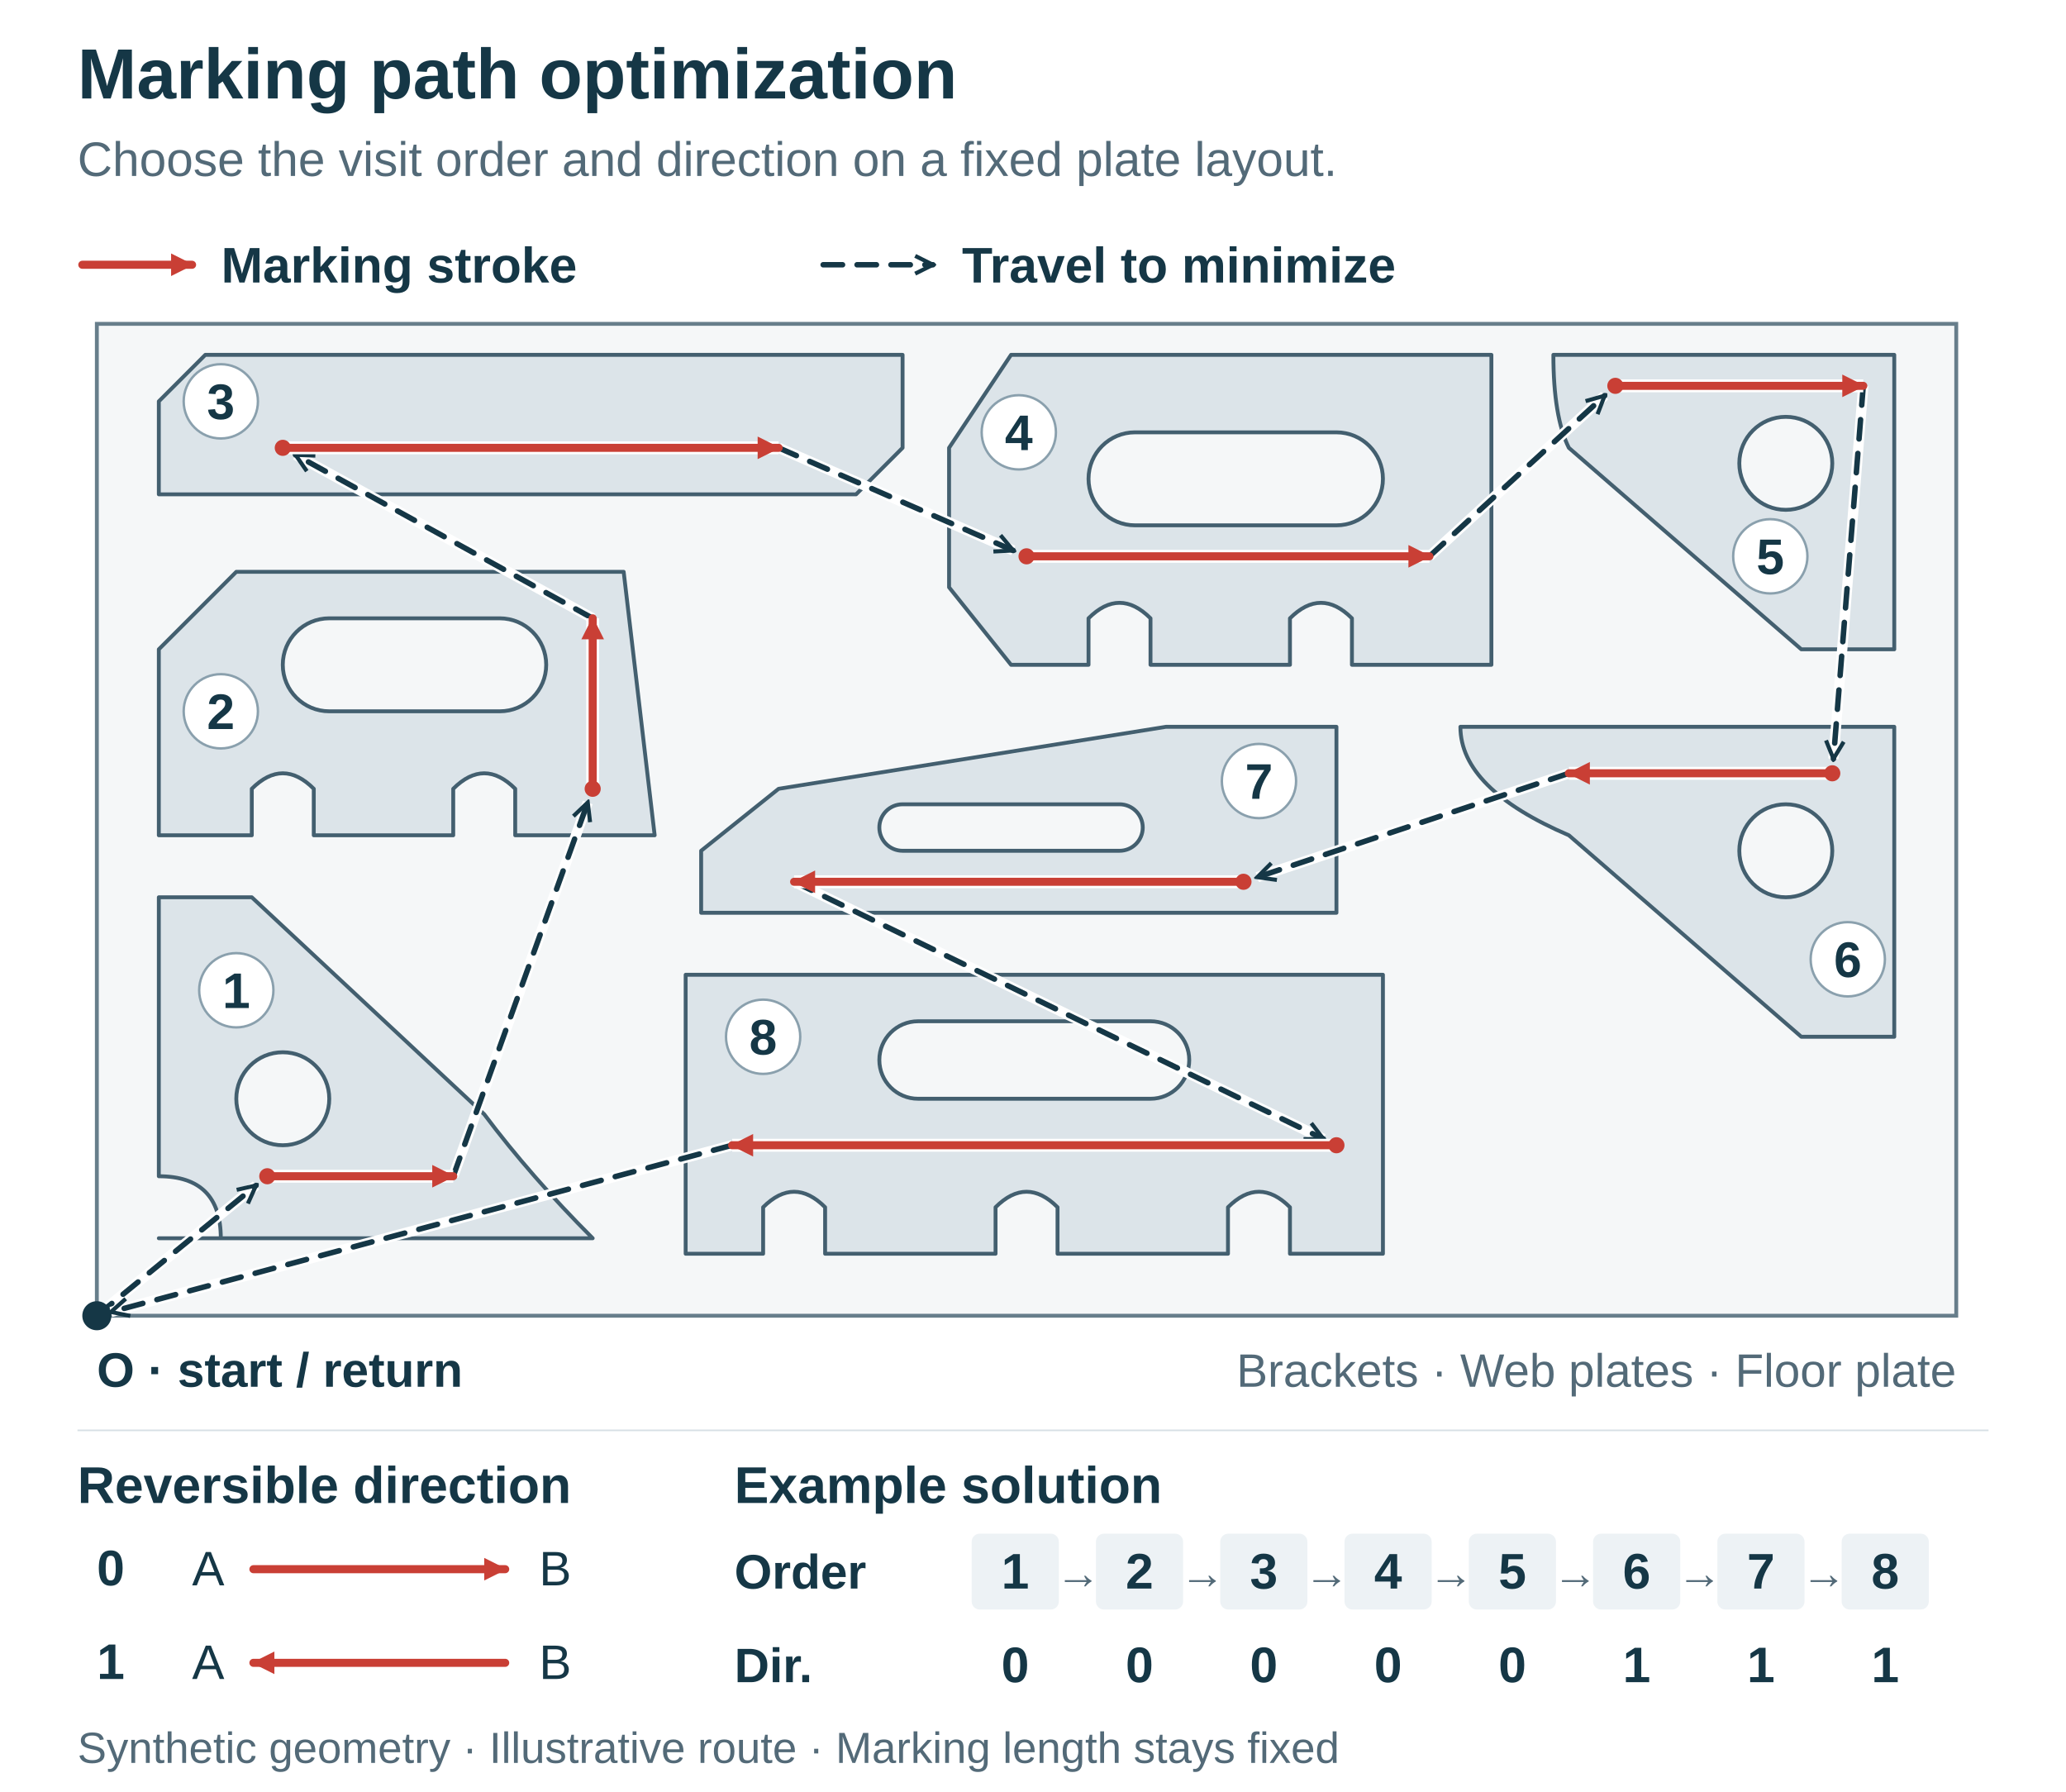
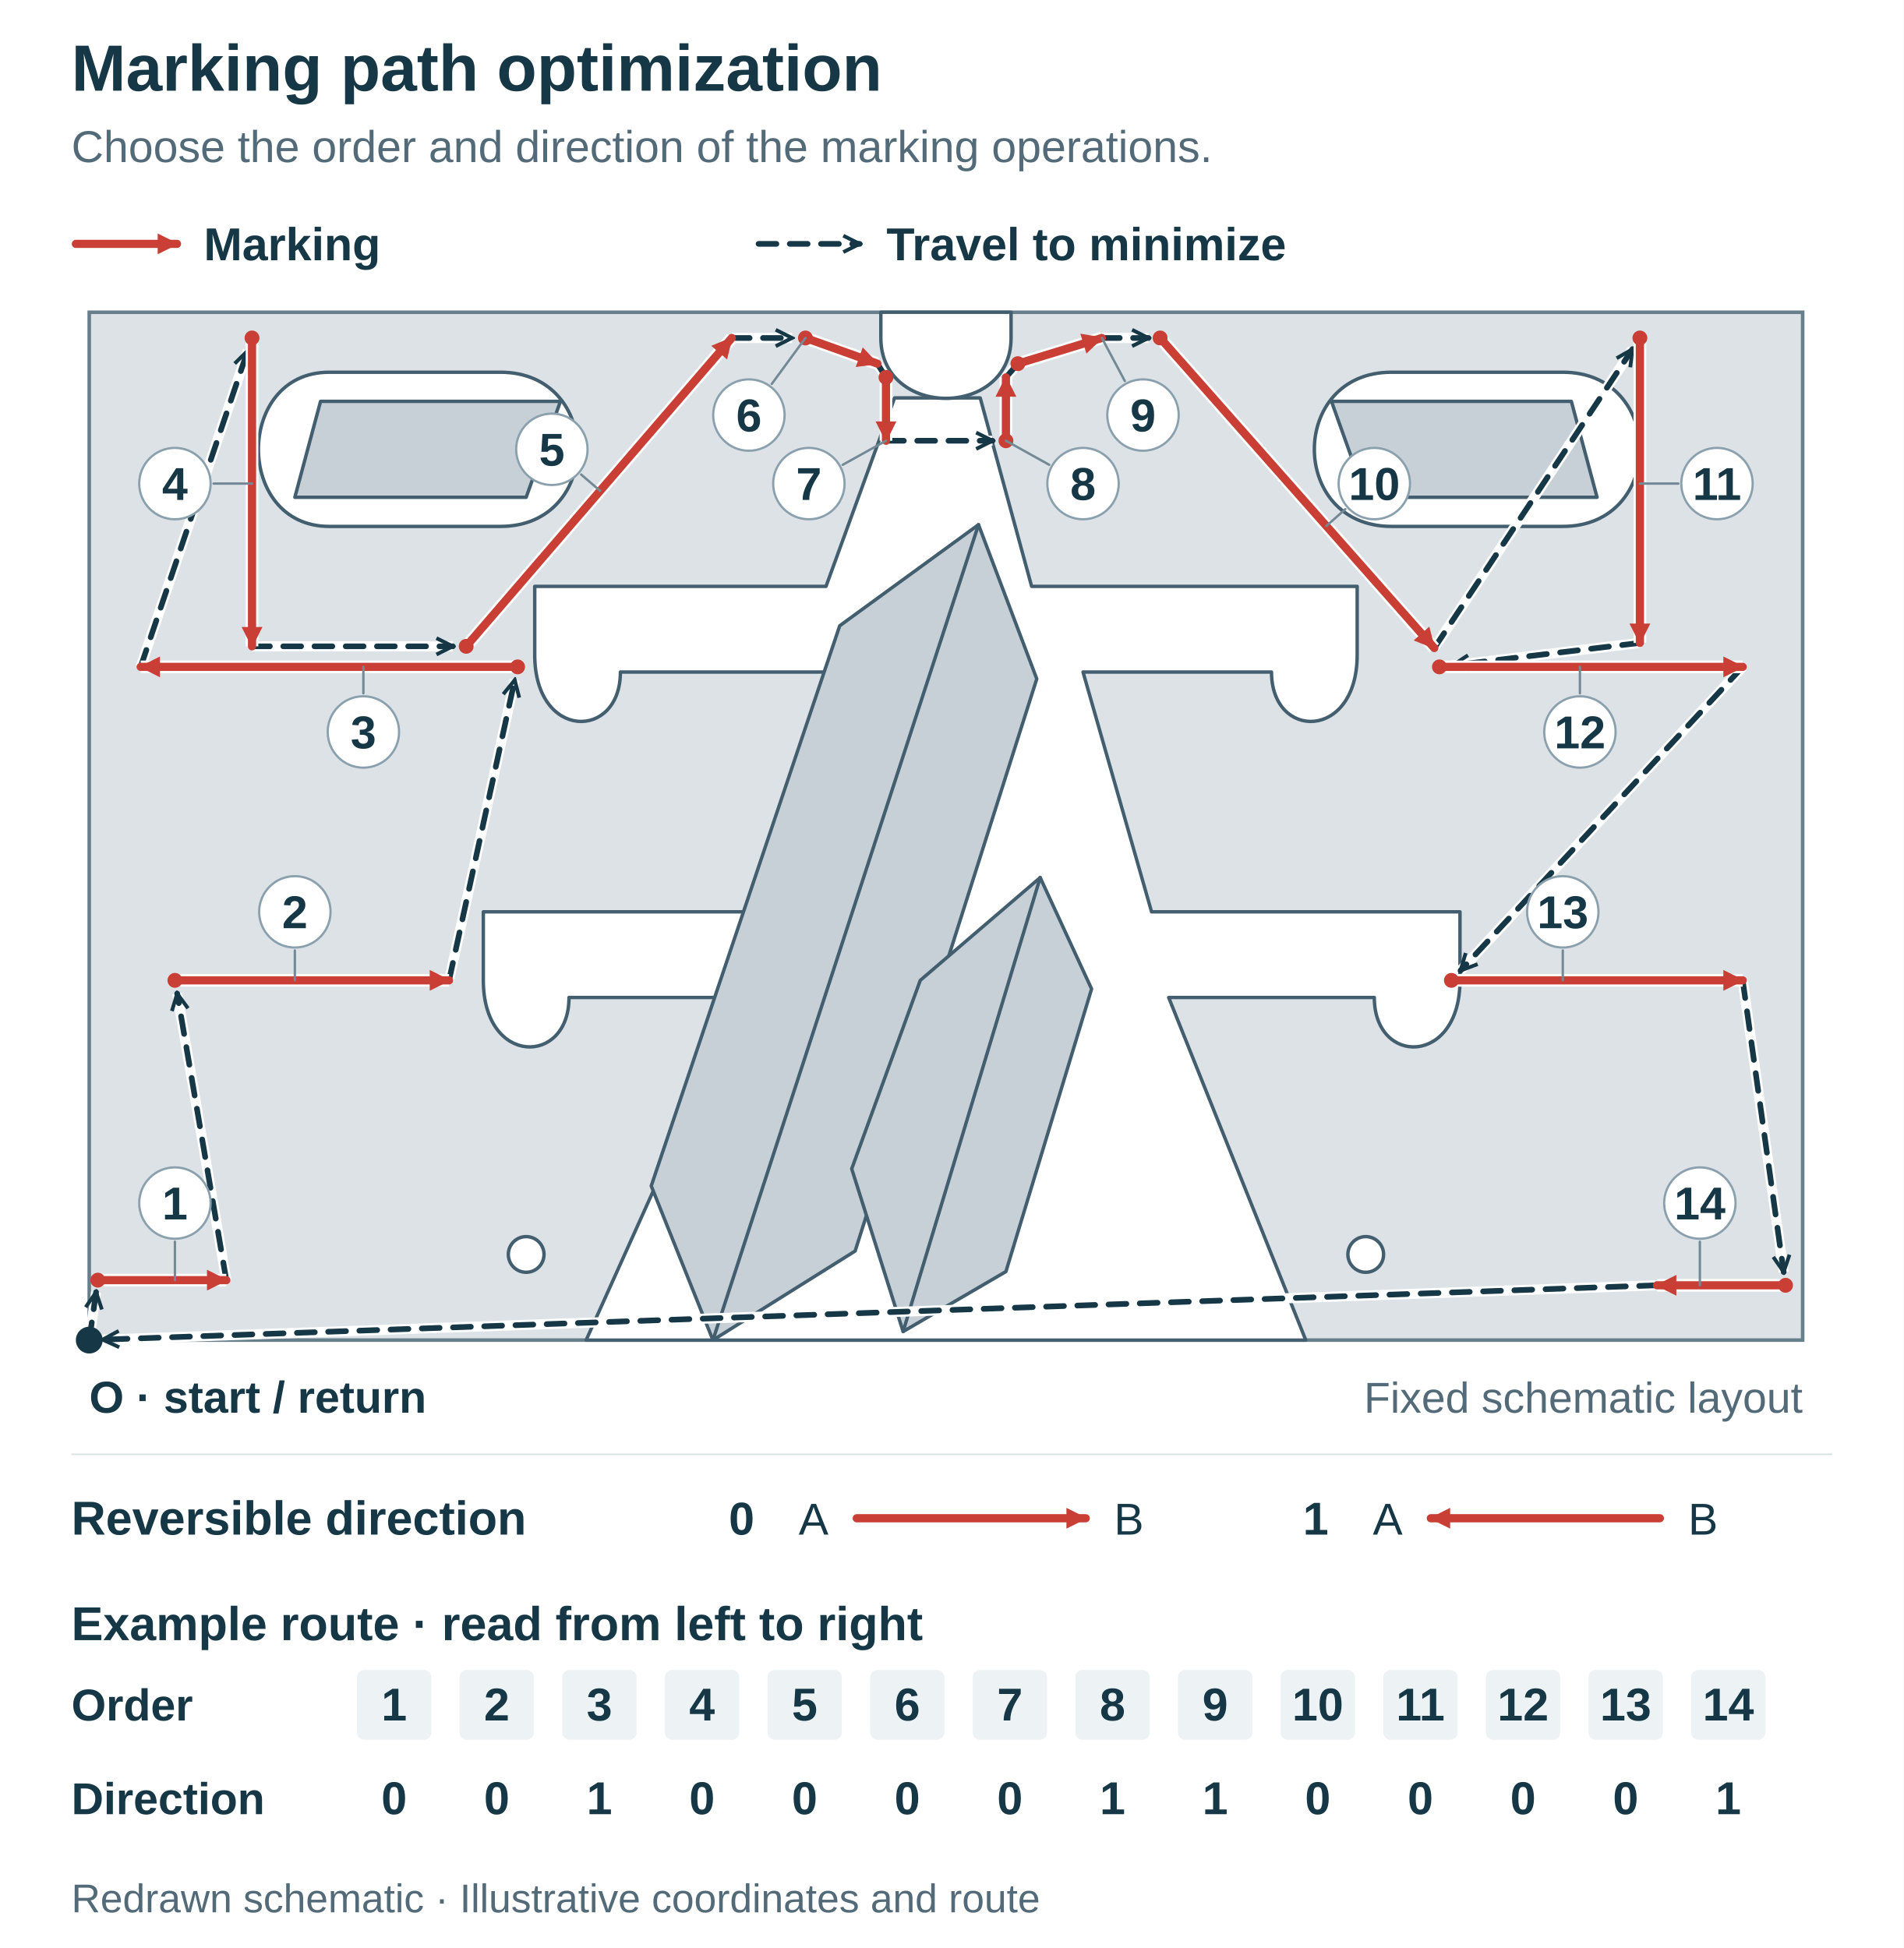
- <svg xmlns="http://www.w3.org/2000/svg" width="1280" height="1110" viewBox="0 0 1280 1110" role="img" aria-labelledby="title desc">
+ <svg xmlns="http://www.w3.org/2000/svg" width="1280" height="1310" viewBox="0 0 1280 1310" role="img" aria-labelledby="title desc">
  <defs>
    <marker id="travel_arrow" markerWidth="15" markerHeight="15" refX="13" refY="7.5" orient="auto" markerUnits="userSpaceOnUse">
      <path d="M2,2 L13,7.5 L2,13" fill="none" stroke="#153746" stroke-width="2.5" />
    </marker>
    <marker id="mark_arrow" markerWidth="16" markerHeight="16" refX="14" refY="8" orient="auto" markerUnits="userSpaceOnUse">
      <path d="M1,1 L15,8 L1,15 Z" fill="#c93f35" />
    </marker>
  </defs>
-   <rect width="1280" height="1110" fill="#fff" />
+   <rect width="1280" height="1310" fill="#fff" />
  <g font-family="Arial, Helvetica, sans-serif">
    <text x="48" y="61" font-size="44" fill="#153746" font-weight="bold" text-anchor="start">Marking path optimization</text>
-     <text x="48" y="109" font-size="30" fill="#536a78" font-weight="normal" text-anchor="start">Choose the visit order and direction on a fixed plate layout.</text>
-     <line x1="51.00" y1="164.00" x2="119.00" y2="164.00" stroke="#c93f35" stroke-width="5" stroke-linecap="round" marker-end="url(#mark_arrow)" />
-     <text x="137" y="175" font-size="31" fill="#153746" font-weight="bold" text-anchor="start">Marking stroke</text>
-     <line x1="510.00" y1="164.00" x2="578.00" y2="164.00" stroke="#153746" stroke-width="3.4" stroke-linecap="round" marker-end="url(#travel_arrow)" stroke-dasharray="12 9" />
+     <text x="48" y="109" font-size="30" fill="#536a78" font-weight="normal" text-anchor="start">Choose the order and direction of the marking operations.</text>
+     <line x1="51.00" y1="164.00" x2="119.00" y2="164.00" stroke="#c93f35" stroke-width="5.5" stroke-linecap="round" marker-end="url(#mark_arrow)" />
+     <text x="137" y="175" font-size="31" fill="#153746" font-weight="bold" text-anchor="start">Marking</text>
+     <line x1="510.00" y1="164.00" x2="578.00" y2="164.00" stroke="#153746" stroke-width="3.8" stroke-linecap="round" marker-end="url(#travel_arrow)" stroke-dasharray="12 9" />
    <text x="596" y="175" font-size="31" fill="#153746" font-weight="bold" text-anchor="start">Travel to minimize</text>
-     <rect x="60" y="200.6" width="1152" height="614.4" fill="#f5f7f8" stroke="#677e8b" stroke-width="2.4" />
-     <path d="M4,5 L32,5 Q28,9 25,13 L10,27 L4,27 L4,9 Q8,9 8,5 Z M15,14 A3,3 0 1 0 9,14 A3,3 0 1 0 15,14 Z" transform="translate(60 815) scale(9.6 -9.6)" fill="#dce4e9" fill-rule="evenodd" stroke="#435f6f" stroke-width="0.25" stroke-linejoin="round" />
-     <path d="M4,31 L10,31 L10,34 Q12,36 14,34 L14,31 L23,31 L23,34 Q25,36 27,34 L27,31 L36,31 L34,48 L9,48 L4,43 Z M15,39 L26,39 A3,3 0 0 1 26,45 L15,45 A3,3 0 0 1 15,39 Z" transform="translate(60 815) scale(9.6 -9.6)" fill="#dce4e9" fill-rule="evenodd" stroke="#435f6f" stroke-width="0.25" stroke-linejoin="round" />
-     <path d="M4,53 L49,53 L52,56 L52,62 L7,62 L4,59 Z" transform="translate(60 815) scale(9.6 -9.6)" fill="#dce4e9" fill-rule="evenodd" stroke="#435f6f" stroke-width="0.25" stroke-linejoin="round" />
-     <path d="M55,47 L59,42 L64,42 L64,45 Q66,47 68,45 L68,42 L77,42 L77,45 Q79,47 81,45 L81,42 L90,42 L90,62 L59,62 L55,56 Z M67,51 L80,51 A3,3 0 0 1 80,57 L67,57 A3,3 0 0 1 67,51 Z" transform="translate(60 815) scale(9.6 -9.6)" fill="#dce4e9" fill-rule="evenodd" stroke="#435f6f" stroke-width="0.25" stroke-linejoin="round" />
-     <path d="M94,62 L116,62 L116,43 L110,43 L95,56 Q94,58 94,62 Z M112,55 A3,3 0 1 0 106,55 A3,3 0 1 0 112,55 Z" transform="translate(60 815) scale(9.6 -9.6)" fill="#dce4e9" fill-rule="evenodd" stroke="#435f6f" stroke-width="0.25" stroke-linejoin="round" />
-     <path d="M88,38 L116,38 L116,18 L110,18 L95,31 Q88,34 88,38 Z M112,30 A3,3 0 1 0 106,30 A3,3 0 1 0 112,30 Z" transform="translate(60 815) scale(9.6 -9.6)" fill="#dce4e9" fill-rule="evenodd" stroke="#435f6f" stroke-width="0.25" stroke-linejoin="round" />
-     <path d="M39,26 L80,26 L80,38 L69,38 L44,34 L39,30 Z M52,30 L66,30 A1.5,1.5 0 0 1 66,33 L52,33 A1.5,1.5 0 0 1 52,30 Z" transform="translate(60 815) scale(9.6 -9.6)" fill="#dce4e9" fill-rule="evenodd" stroke="#435f6f" stroke-width="0.25" stroke-linejoin="round" />
-     <path d="M38,4 L43,4 L43,7 Q45,9 47,7 L47,4 L58,4 L58,7 Q60,9 62,7 L62,4 L73,4 L73,7 Q75,9 77,7 L77,4 L83,4 L83,22 L38,22 Z M53,14 L68,14 A2.5,2.5 0 0 1 68,19 L53,19 A2.5,2.5 0 0 1 53,14 Z" transform="translate(60 815) scale(9.6 -9.6)" fill="#dce4e9" fill-rule="evenodd" stroke="#435f6f" stroke-width="0.25" stroke-linejoin="round" />
-     <line x1="60.00" y1="815.00" x2="158.63" y2="734.30" stroke="#fff" stroke-width="6.4" />
-     <line x1="60.00" y1="815.00" x2="158.63" y2="734.30" stroke="#153746" stroke-width="3.4" stroke-linecap="round" marker-end="url(#travel_arrow)" stroke-dasharray="12 9" />
-     <line x1="280.80" y1="728.60" x2="364.15" y2="497.07" stroke="#fff" stroke-width="6.4" />
-     <line x1="280.80" y1="728.60" x2="364.15" y2="497.07" stroke="#153746" stroke-width="3.4" stroke-linecap="round" marker-end="url(#travel_arrow)" stroke-dasharray="12 9" />
-     <line x1="367.20" y1="383.00" x2="183.09" y2="281.74" stroke="#fff" stroke-width="6.4" />
-     <line x1="367.20" y1="383.00" x2="183.09" y2="281.74" stroke="#153746" stroke-width="3.4" stroke-linecap="round" marker-end="url(#travel_arrow)" stroke-dasharray="12 9" />
-     <line x1="482.40" y1="277.40" x2="627.75" y2="340.99" stroke="#fff" stroke-width="6.4" />
-     <line x1="482.40" y1="277.40" x2="627.75" y2="340.99" stroke="#153746" stroke-width="3.4" stroke-linecap="round" marker-end="url(#travel_arrow)" stroke-dasharray="12 9" />
-     <line x1="885.60" y1="344.60" x2="994.17" y2="245.08" stroke="#fff" stroke-width="6.4" />
-     <line x1="885.60" y1="344.60" x2="994.17" y2="245.08" stroke="#153746" stroke-width="3.4" stroke-linecap="round" marker-end="url(#travel_arrow)" stroke-dasharray="12 9" />
-     <line x1="1154.40" y1="239.00" x2="1135.92" y2="470.03" stroke="#fff" stroke-width="6.4" />
-     <line x1="1154.40" y1="239.00" x2="1135.92" y2="470.03" stroke="#153746" stroke-width="3.4" stroke-linecap="round" marker-end="url(#travel_arrow)" stroke-dasharray="12 9" />
-     <line x1="972.00" y1="479.00" x2="778.94" y2="543.35" stroke="#fff" stroke-width="6.4" />
-     <line x1="972.00" y1="479.00" x2="778.94" y2="543.35" stroke="#153746" stroke-width="3.4" stroke-linecap="round" marker-end="url(#travel_arrow)" stroke-dasharray="12 9" />
-     <line x1="492.00" y1="546.20" x2="819.90" y2="705.47" stroke="#fff" stroke-width="6.4" />
-     <line x1="492.00" y1="546.20" x2="819.90" y2="705.47" stroke="#153746" stroke-width="3.4" stroke-linecap="round" marker-end="url(#travel_arrow)" stroke-dasharray="12 9" />
-     <line x1="453.60" y1="709.40" x2="68.69" y2="812.67" stroke="#fff" stroke-width="6.4" />
-     <line x1="453.60" y1="709.40" x2="68.69" y2="812.67" stroke="#153746" stroke-width="3.4" stroke-linecap="round" marker-end="url(#travel_arrow)" stroke-dasharray="12 9" />
-     <line x1="165.60" y1="728.60" x2="280.80" y2="728.60" stroke="#fff" stroke-width="8" />
-     <line x1="165.60" y1="728.60" x2="280.80" y2="728.60" stroke="#c93f35" stroke-width="5" stroke-linecap="round" marker-end="url(#mark_arrow)" />
-     <circle cx="165.6" cy="728.6" r="5" fill="#c93f35" />
-     <circle cx="146.4" cy="613.4" r="23" fill="#fff" stroke="#8aa0ad" stroke-width="1.5" />
-     <text x="146.4" y="624.4" font-size="31" fill="#153746" font-weight="bold" text-anchor="middle">1</text>
-     <line x1="367.20" y1="488.60" x2="367.20" y2="383.00" stroke="#fff" stroke-width="8" />
-     <line x1="367.20" y1="488.60" x2="367.20" y2="383.00" stroke="#c93f35" stroke-width="5" stroke-linecap="round" marker-end="url(#mark_arrow)" />
-     <circle cx="367.2" cy="488.6" r="5" fill="#c93f35" />
-     <circle cx="136.8" cy="440.6" r="23" fill="#fff" stroke="#8aa0ad" stroke-width="1.5" />
-     <text x="136.8" y="451.6" font-size="31" fill="#153746" font-weight="bold" text-anchor="middle">2</text>
-     <line x1="175.20" y1="277.40" x2="482.40" y2="277.40" stroke="#fff" stroke-width="8" />
-     <line x1="175.20" y1="277.40" x2="482.40" y2="277.40" stroke="#c93f35" stroke-width="5" stroke-linecap="round" marker-end="url(#mark_arrow)" />
-     <circle cx="175.2" cy="277.4" r="5" fill="#c93f35" />
-     <circle cx="136.8" cy="248.6" r="23" fill="#fff" stroke="#8aa0ad" stroke-width="1.5" />
-     <text x="136.8" y="259.6" font-size="31" fill="#153746" font-weight="bold" text-anchor="middle">3</text>
-     <line x1="636.00" y1="344.60" x2="885.60" y2="344.60" stroke="#fff" stroke-width="8" />
-     <line x1="636.00" y1="344.60" x2="885.60" y2="344.60" stroke="#c93f35" stroke-width="5" stroke-linecap="round" marker-end="url(#mark_arrow)" />
-     <circle cx="636.0" cy="344.6" r="5" fill="#c93f35" />
-     <circle cx="631.2" cy="267.8" r="23" fill="#fff" stroke="#8aa0ad" stroke-width="1.5" />
-     <text x="631.2" y="278.8" font-size="31" fill="#153746" font-weight="bold" text-anchor="middle">4</text>
-     <line x1="1000.80" y1="239.00" x2="1154.40" y2="239.00" stroke="#fff" stroke-width="8" />
-     <line x1="1000.80" y1="239.00" x2="1154.40" y2="239.00" stroke="#c93f35" stroke-width="5" stroke-linecap="round" marker-end="url(#mark_arrow)" />
-     <circle cx="1000.8" cy="239.0" r="5" fill="#c93f35" />
-     <circle cx="1096.8" cy="344.6" r="23" fill="#fff" stroke="#8aa0ad" stroke-width="1.5" />
-     <text x="1096.8" y="355.6" font-size="31" fill="#153746" font-weight="bold" text-anchor="middle">5</text>
-     <line x1="1135.20" y1="479.00" x2="972.00" y2="479.00" stroke="#fff" stroke-width="8" />
-     <line x1="1135.20" y1="479.00" x2="972.00" y2="479.00" stroke="#c93f35" stroke-width="5" stroke-linecap="round" marker-end="url(#mark_arrow)" />
-     <circle cx="1135.2" cy="479.0" r="5" fill="#c93f35" />
-     <circle cx="1144.8" cy="594.2" r="23" fill="#fff" stroke="#8aa0ad" stroke-width="1.5" />
-     <text x="1144.8" y="605.2" font-size="31" fill="#153746" font-weight="bold" text-anchor="middle">6</text>
-     <line x1="770.40" y1="546.20" x2="492.00" y2="546.20" stroke="#fff" stroke-width="8" />
-     <line x1="770.40" y1="546.20" x2="492.00" y2="546.20" stroke="#c93f35" stroke-width="5" stroke-linecap="round" marker-end="url(#mark_arrow)" />
-     <circle cx="770.4" cy="546.2" r="5" fill="#c93f35" />
-     <circle cx="780.0" cy="483.8" r="23" fill="#fff" stroke="#8aa0ad" stroke-width="1.5" />
-     <text x="780.0" y="494.8" font-size="31" fill="#153746" font-weight="bold" text-anchor="middle">7</text>
-     <line x1="828.00" y1="709.40" x2="453.60" y2="709.40" stroke="#fff" stroke-width="8" />
-     <line x1="828.00" y1="709.40" x2="453.60" y2="709.40" stroke="#c93f35" stroke-width="5" stroke-linecap="round" marker-end="url(#mark_arrow)" />
-     <circle cx="828.0" cy="709.4" r="5" fill="#c93f35" />
-     <circle cx="472.8" cy="642.2" r="23" fill="#fff" stroke="#8aa0ad" stroke-width="1.5" />
-     <text x="472.8" y="653.2" font-size="31" fill="#153746" font-weight="bold" text-anchor="middle">8</text>
-     <circle cx="60.0" cy="815.0" r="9" fill="#153746" />
-     <text x="60" y="859" font-size="30" fill="#153746" font-weight="bold" text-anchor="start">O  ·  start / return</text>
-     <text x="1212" y="859" font-size="29" fill="#536a78" font-weight="normal" text-anchor="end">Brackets · Web plates · Floor plate</text>
-     <line x1="48" y1="886" x2="1232" y2="886" stroke="#d7e0e5" />
-     <text x="48" y="931" font-size="32" fill="#153746" font-weight="bold" text-anchor="start">Reversible direction</text>
-     <text x="60" y="982" font-size="31" fill="#153746" font-weight="bold" text-anchor="start">0</text>
-     <text x="119" y="982" font-size="30" fill="#153746" font-weight="normal" text-anchor="start">A</text>
-     <text x="354" y="982" font-size="30" fill="#153746" font-weight="normal" text-anchor="end">B</text>
-     <line x1="157.00" y1="972.00" x2="313.00" y2="972.00" stroke="#c93f35" stroke-width="5" stroke-linecap="round" marker-end="url(#mark_arrow)" />
-     <text x="60" y="1040" font-size="31" fill="#153746" font-weight="bold" text-anchor="start">1</text>
-     <text x="119" y="1040" font-size="30" fill="#153746" font-weight="normal" text-anchor="start">A</text>
-     <text x="354" y="1040" font-size="30" fill="#153746" font-weight="normal" text-anchor="end">B</text>
-     <line x1="313.00" y1="1030.00" x2="157.00" y2="1030.00" stroke="#c93f35" stroke-width="5" stroke-linecap="round" marker-end="url(#mark_arrow)" />
-     <text x="455" y="931" font-size="32" fill="#153746" font-weight="bold" text-anchor="start">Example solution</text>
-     <text x="455" y="984" font-size="30" fill="#153746" font-weight="bold" text-anchor="start">Order</text>
-     <text x="455" y="1042" font-size="30" fill="#153746" font-weight="bold" text-anchor="start">Dir.</text>
-     <rect x="602" y="950" width="54" height="47" rx="5" fill="#edf2f5" />
-     <text x="629" y="984" font-size="31" fill="#153746" font-weight="bold" text-anchor="middle">1</text>
-     <text x="629" y="1042" font-size="31" fill="#153746" font-weight="bold" text-anchor="middle">0</text>
-     <text x="668" y="984" font-size="28" fill="#536a78" font-weight="normal" text-anchor="middle">→</text>
-     <rect x="679" y="950" width="54" height="47" rx="5" fill="#edf2f5" />
-     <text x="706" y="984" font-size="31" fill="#153746" font-weight="bold" text-anchor="middle">2</text>
-     <text x="706" y="1042" font-size="31" fill="#153746" font-weight="bold" text-anchor="middle">0</text>
-     <text x="745" y="984" font-size="28" fill="#536a78" font-weight="normal" text-anchor="middle">→</text>
-     <rect x="756" y="950" width="54" height="47" rx="5" fill="#edf2f5" />
-     <text x="783" y="984" font-size="31" fill="#153746" font-weight="bold" text-anchor="middle">3</text>
-     <text x="783" y="1042" font-size="31" fill="#153746" font-weight="bold" text-anchor="middle">0</text>
-     <text x="822" y="984" font-size="28" fill="#536a78" font-weight="normal" text-anchor="middle">→</text>
-     <rect x="833" y="950" width="54" height="47" rx="5" fill="#edf2f5" />
-     <text x="860" y="984" font-size="31" fill="#153746" font-weight="bold" text-anchor="middle">4</text>
-     <text x="860" y="1042" font-size="31" fill="#153746" font-weight="bold" text-anchor="middle">0</text>
-     <text x="899" y="984" font-size="28" fill="#536a78" font-weight="normal" text-anchor="middle">→</text>
-     <rect x="910" y="950" width="54" height="47" rx="5" fill="#edf2f5" />
-     <text x="937" y="984" font-size="31" fill="#153746" font-weight="bold" text-anchor="middle">5</text>
-     <text x="937" y="1042" font-size="31" fill="#153746" font-weight="bold" text-anchor="middle">0</text>
-     <text x="976" y="984" font-size="28" fill="#536a78" font-weight="normal" text-anchor="middle">→</text>
-     <rect x="987" y="950" width="54" height="47" rx="5" fill="#edf2f5" />
-     <text x="1014" y="984" font-size="31" fill="#153746" font-weight="bold" text-anchor="middle">6</text>
-     <text x="1014" y="1042" font-size="31" fill="#153746" font-weight="bold" text-anchor="middle">1</text>
-     <text x="1053" y="984" font-size="28" fill="#536a78" font-weight="normal" text-anchor="middle">→</text>
-     <rect x="1064" y="950" width="54" height="47" rx="5" fill="#edf2f5" />
-     <text x="1091" y="984" font-size="31" fill="#153746" font-weight="bold" text-anchor="middle">7</text>
-     <text x="1091" y="1042" font-size="31" fill="#153746" font-weight="bold" text-anchor="middle">1</text>
-     <text x="1130" y="984" font-size="28" fill="#536a78" font-weight="normal" text-anchor="middle">→</text>
-     <rect x="1141" y="950" width="54" height="47" rx="5" fill="#edf2f5" />
-     <text x="1168" y="984" font-size="31" fill="#153746" font-weight="bold" text-anchor="middle">8</text>
-     <text x="1168" y="1042" font-size="31" fill="#153746" font-weight="bold" text-anchor="middle">1</text>
-     <text x="48" y="1092" font-size="27" fill="#536a78" font-weight="normal" text-anchor="start">Synthetic geometry · Illustrative route · Marking length stays fixed</text>
+     <rect x="60" y="210" width="1152" height="691.2" fill="#dce2e6" stroke="#677e8b" stroke-width="2.4" />
+     <path d="M47,55 L43,44 L26,44 L26,40 C26,35 31,35 31,39 L44,39 L40,25 L23,25 L23,21 C23,16 28,16 28,20 L38,20 L29,0 L71,0 L63,20 L75,20 C75,16 80,16 80,21 L80,25 L62,25 L58,39 L69,39 C69,35 74,35 74,40 L74,44 L55,44 L52,55 Z" transform="translate(60 901.2) scale(11.52 -11.52)" fill="#fff" stroke="#435f6f" stroke-width="0.2" stroke-linejoin="round" />
+     <path d="M46.2,60 L53.8,60 L53.8,58.5 C53.8,53.8 46.2,53.8 46.2,58.5 Z" transform="translate(60 901.2) scale(11.52 -11.52)" fill="#fff" stroke="#435f6f" stroke-width="0.2" stroke-linejoin="round" />
+     <path d="M14,47.5 C8.5,47.5 8.5,56.5 14,56.5 L24,56.5 C30,56.5 30,47.5 24,47.5 Z" transform="translate(60 901.2) scale(11.52 -11.52)" fill="#fff" stroke="#435f6f" stroke-width="0.2" stroke-linejoin="round" />
+     <path d="M76,47.5 C70,47.5 70,56.5 76,56.5 L86,56.5 C92,56.5 92,47.5 86,47.5 Z" transform="translate(60 901.2) scale(11.52 -11.52)" fill="#fff" stroke="#435f6f" stroke-width="0.2" stroke-linejoin="round" />
+     <path d="M12,49.2 L25.5,49.2 L27.5,54.8 L13.5,54.8 Z" transform="translate(60 901.2) scale(11.52 -11.52)" fill="#c7d0d6" stroke="#435f6f" stroke-width="0.2" stroke-linejoin="round" />
+     <path d="M74.5,49.2 L88,49.2 L86.5,54.8 L72.5,54.8 Z" transform="translate(60 901.2) scale(11.52 -11.52)" fill="#c7d0d6" stroke="#435f6f" stroke-width="0.2" stroke-linejoin="round" />
+     <path d="M32.8,9 L43.8,41.7 L51.9,47.6 L55.3,38.6 L44.7,5.2 L36.4,0 Z" transform="translate(60 901.2) scale(11.52 -11.52)" fill="#c7d0d6" stroke="#435f6f" stroke-width="0.2" stroke-linejoin="round" />
+     <path d="M44.5,10 L48.5,21 L55.5,27 L58.5,20.5 L53.5,4 L47.5,0.5 Z" transform="translate(60 901.2) scale(11.52 -11.52)" fill="#c7d0d6" stroke="#435f6f" stroke-width="0.2" stroke-linejoin="round" />
+     <line x1="657.89" y1="352.85" x2="479.33" y2="901.20" stroke="#435f6f" stroke-width="2.3" stroke-linecap="round" />
+     <line x1="699.36" y1="590.16" x2="607.20" y2="895.44" stroke="#435f6f" stroke-width="2.3" stroke-linecap="round" />
+     <circle cx="353.76" cy="843.6" r="12" fill="#fff" stroke="#435f6f" stroke-width="2.3" />
+     <circle cx="918.24" cy="843.6" r="12" fill="#fff" stroke="#435f6f" stroke-width="2.3" />
+     <line x1="60.00" y1="901.20" x2="64.61" y2="868.94" stroke="#fff" stroke-width="6.8" />
+     <line x1="60.00" y1="901.20" x2="64.61" y2="868.94" stroke="#153746" stroke-width="3.8" stroke-linecap="round" marker-end="url(#travel_arrow)" stroke-dasharray="12 9" data-travel-leg="0" />
+     <line x1="152.16" y1="860.88" x2="119.12" y2="668.15" stroke="#fff" stroke-width="6.8" />
+     <line x1="152.16" y1="860.88" x2="119.12" y2="668.15" stroke="#153746" stroke-width="3.8" stroke-linecap="round" marker-end="url(#travel_arrow)" stroke-dasharray="12 9" data-travel-leg="1" />
+     <line x1="301.92" y1="659.28" x2="346.08" y2="457.26" stroke="#fff" stroke-width="6.8" />
+     <line x1="301.92" y1="659.28" x2="346.08" y2="457.26" stroke="#153746" stroke-width="3.8" stroke-linecap="round" marker-end="url(#travel_arrow)" stroke-dasharray="12 9" data-travel-leg="2" />
+     <line x1="94.56" y1="448.46" x2="166.55" y2="235.80" stroke="#fff" stroke-width="6.8" />
+     <line x1="94.56" y1="448.46" x2="166.55" y2="235.80" stroke="#153746" stroke-width="3.8" stroke-linecap="round" marker-end="url(#travel_arrow)" stroke-dasharray="12 9" data-travel-leg="3" />
+     <line x1="169.44" y1="434.64" x2="304.44" y2="434.64" stroke="#fff" stroke-width="6.8" />
+     <line x1="169.44" y1="434.64" x2="304.44" y2="434.64" stroke="#153746" stroke-width="3.8" stroke-linecap="round" marker-end="url(#travel_arrow)" stroke-dasharray="12 9" data-travel-leg="4" />
+     <line x1="492.00" y1="227.28" x2="532.54" y2="227.28" stroke="#fff" stroke-width="6.8" />
+     <line x1="492.00" y1="227.28" x2="532.54" y2="227.28" stroke="#153746" stroke-width="3.8" stroke-linecap="round" marker-end="url(#travel_arrow)" stroke-dasharray="12 9" data-travel-leg="5" />
+     <line x1="589.92" y1="244.56" x2="594.53" y2="251.93" stroke="#fff" stroke-width="6.8" />
+     <line x1="589.92" y1="244.56" x2="594.53" y2="251.93" stroke="#153746" stroke-width="3.8" stroke-linecap="round" stroke-dasharray="12 9" data-travel-leg="6" />
+     <line x1="595.68" y1="296.40" x2="667.32" y2="296.40" stroke="#fff" stroke-width="6.8" />
+     <line x1="595.68" y1="296.40" x2="667.32" y2="296.40" stroke="#153746" stroke-width="3.8" stroke-linecap="round" marker-end="url(#travel_arrow)" stroke-dasharray="12 9" data-travel-leg="7" />
+     <line x1="676.32" y1="253.78" x2="682.77" y2="246.40" stroke="#fff" stroke-width="6.8" />
+     <line x1="676.32" y1="253.78" x2="682.77" y2="246.40" stroke="#153746" stroke-width="3.8" stroke-linecap="round" stroke-dasharray="12 9" data-travel-leg="8" />
+     <line x1="740.83" y1="227.28" x2="772.17" y2="227.28" stroke="#fff" stroke-width="6.8" />
+     <line x1="740.83" y1="227.28" x2="772.17" y2="227.28" stroke="#153746" stroke-width="3.8" stroke-linecap="round" marker-end="url(#travel_arrow)" stroke-dasharray="12 9" data-travel-leg="9" />
+     <line x1="964.32" y1="435.79" x2="1097.59" y2="234.78" stroke="#fff" stroke-width="6.8" />
+     <line x1="964.32" y1="435.79" x2="1097.59" y2="234.78" stroke="#153746" stroke-width="3.8" stroke-linecap="round" marker-end="url(#travel_arrow)" stroke-dasharray="12 9" data-travel-leg="10" />
+     <line x1="1102.56" y1="432.34" x2="976.71" y2="447.39" stroke="#fff" stroke-width="6.8" />
+     <line x1="1102.56" y1="432.34" x2="976.71" y2="447.39" stroke="#153746" stroke-width="3.8" stroke-linecap="round" marker-end="url(#travel_arrow)" stroke-dasharray="12 9" data-travel-leg="11" />
+     <line x1="1171.68" y1="448.46" x2="981.97" y2="652.69" stroke="#fff" stroke-width="6.8" />
+     <line x1="1171.68" y1="448.46" x2="981.97" y2="652.69" stroke="#153746" stroke-width="3.8" stroke-linecap="round" marker-end="url(#travel_arrow)" stroke-dasharray="12 9" data-travel-leg="12" />
+     <line x1="1171.68" y1="659.28" x2="1199.23" y2="855.42" stroke="#fff" stroke-width="6.8" />
+     <line x1="1171.68" y1="659.28" x2="1199.23" y2="855.42" stroke="#153746" stroke-width="3.8" stroke-linecap="round" marker-end="url(#travel_arrow)" stroke-dasharray="12 9" data-travel-leg="13" />
+     <line x1="1114.08" y1="864.34" x2="68.99" y2="900.89" stroke="#fff" stroke-width="6.8" />
+     <line x1="1114.08" y1="864.34" x2="68.99" y2="900.89" stroke="#153746" stroke-width="3.8" stroke-linecap="round" marker-end="url(#travel_arrow)" stroke-dasharray="12 9" data-travel-leg="14" />
+     <line x1="65.76" y1="860.88" x2="152.16" y2="860.88" stroke="#fff" stroke-width="8.5" />
+     <line x1="65.76" y1="860.88" x2="152.16" y2="860.88" stroke="#c93f35" stroke-width="5.5" stroke-linecap="round" marker-end="url(#mark_arrow)" data-marking-operation="0" />
+     <circle cx="65.76" cy="860.88" r="5" fill="#c93f35" />
+     <line x1="117.60" y1="835.04" x2="117.60" y2="860.88" stroke="#738995" stroke-width="1.6" stroke-linecap="round" />
+     <circle cx="117.6" cy="809.04" r="24" fill="#fff" stroke="#8aa0ad" stroke-width="1.5" />
+     <text x="117.6" y="820.04" font-size="31" fill="#153746" font-weight="bold" text-anchor="middle">1</text>
+     <line x1="117.60" y1="659.28" x2="301.92" y2="659.28" stroke="#fff" stroke-width="8.5" />
+     <line x1="117.60" y1="659.28" x2="301.92" y2="659.28" stroke="#c93f35" stroke-width="5.5" stroke-linecap="round" marker-end="url(#mark_arrow)" data-marking-operation="1" />
+     <circle cx="117.6" cy="659.28" r="5" fill="#c93f35" />
+     <line x1="198.24" y1="639.20" x2="198.24" y2="659.28" stroke="#738995" stroke-width="1.6" stroke-linecap="round" />
+     <circle cx="198.24" cy="613.2" r="24" fill="#fff" stroke="#8aa0ad" stroke-width="1.5" />
+     <text x="198.24" y="624.2" font-size="31" fill="#153746" font-weight="bold" text-anchor="middle">2</text>
+     <line x1="348.00" y1="448.46" x2="94.56" y2="448.46" stroke="#fff" stroke-width="8.5" />
+     <line x1="348.00" y1="448.46" x2="94.56" y2="448.46" stroke="#c93f35" stroke-width="5.5" stroke-linecap="round" marker-end="url(#mark_arrow)" data-marking-operation="2" />
+     <circle cx="348.0" cy="448.464" r="5" fill="#c93f35" />
+     <line x1="244.32" y1="466.24" x2="244.32" y2="448.46" stroke="#738995" stroke-width="1.6" stroke-linecap="round" />
+     <circle cx="244.32" cy="492.24" r="24" fill="#fff" stroke="#8aa0ad" stroke-width="1.5" />
+     <text x="244.32" y="503.24" font-size="31" fill="#153746" font-weight="bold" text-anchor="middle">3</text>
+     <line x1="169.44" y1="227.28" x2="169.44" y2="434.64" stroke="#fff" stroke-width="8.5" />
+     <line x1="169.44" y1="227.28" x2="169.44" y2="434.64" stroke="#c93f35" stroke-width="5.5" stroke-linecap="round" marker-end="url(#mark_arrow)" data-marking-operation="3" />
+     <circle cx="169.44" cy="227.28" r="5" fill="#c93f35" />
+     <line x1="143.60" y1="325.20" x2="169.44" y2="325.20" stroke="#738995" stroke-width="1.6" stroke-linecap="round" />
+     <circle cx="117.6" cy="325.2" r="24" fill="#fff" stroke="#8aa0ad" stroke-width="1.5" />
+     <text x="117.6" y="336.2" font-size="31" fill="#153746" font-weight="bold" text-anchor="middle">4</text>
+     <line x1="313.44" y1="434.64" x2="492.00" y2="227.28" stroke="#fff" stroke-width="8.5" />
+     <line x1="313.44" y1="434.64" x2="492.00" y2="227.28" stroke="#c93f35" stroke-width="5.5" stroke-linecap="round" marker-end="url(#mark_arrow)" data-marking-operation="4" />
+     <circle cx="313.44" cy="434.64" r="5" fill="#c93f35" />
+     <line x1="390.74" y1="319.13" x2="403.47" y2="330.09" stroke="#738995" stroke-width="1.6" stroke-linecap="round" />
+     <circle cx="371.04" cy="302.16" r="24" fill="#fff" stroke="#8aa0ad" stroke-width="1.5" />
+     <text x="371.04" y="313.16" font-size="31" fill="#153746" font-weight="bold" text-anchor="middle">5</text>
+     <line x1="541.54" y1="227.28" x2="589.92" y2="244.56" stroke="#fff" stroke-width="8.5" />
+     <line x1="541.54" y1="227.28" x2="589.92" y2="244.56" stroke="#c93f35" stroke-width="5.5" stroke-linecap="round" marker-end="url(#mark_arrow)" data-marking-operation="5" />
+     <circle cx="541.536" cy="227.28" r="5" fill="#c93f35" />
+     <line x1="518.90" y1="258.15" x2="541.54" y2="227.28" stroke="#738995" stroke-width="1.6" stroke-linecap="round" />
+     <circle cx="503.52" cy="279.12" r="24" fill="#fff" stroke="#8aa0ad" stroke-width="1.5" />
+     <text x="503.52" y="290.12" font-size="31" fill="#153746" font-weight="bold" text-anchor="middle">6</text>
+     <line x1="595.68" y1="253.78" x2="595.68" y2="296.40" stroke="#fff" stroke-width="8.5" />
+     <line x1="595.68" y1="253.78" x2="595.68" y2="296.40" stroke="#c93f35" stroke-width="5.5" stroke-linecap="round" marker-end="url(#mark_arrow)" data-marking-operation="6" />
+     <circle cx="595.68" cy="253.776" r="5" fill="#c93f35" />
+     <line x1="566.57" y1="312.57" x2="595.68" y2="296.40" stroke="#738995" stroke-width="1.6" stroke-linecap="round" />
+     <circle cx="543.84" cy="325.2" r="24" fill="#fff" stroke="#8aa0ad" stroke-width="1.5" />
+     <text x="543.84" y="336.2" font-size="31" fill="#153746" font-weight="bold" text-anchor="middle">7</text>
+     <line x1="676.32" y1="296.40" x2="676.32" y2="253.78" stroke="#fff" stroke-width="8.5" />
+     <line x1="676.32" y1="296.40" x2="676.32" y2="253.78" stroke="#c93f35" stroke-width="5.5" stroke-linecap="round" marker-end="url(#mark_arrow)" data-marking-operation="7" />
+     <circle cx="676.32" cy="296.4" r="5" fill="#c93f35" />
+     <line x1="705.43" y1="312.57" x2="676.32" y2="296.40" stroke="#738995" stroke-width="1.6" stroke-linecap="round" />
+     <circle cx="728.16" cy="325.2" r="24" fill="#fff" stroke="#8aa0ad" stroke-width="1.5" />
+     <text x="728.16" y="336.2" font-size="31" fill="#153746" font-weight="bold" text-anchor="middle">8</text>
+     <line x1="684.38" y1="244.56" x2="740.83" y2="227.28" stroke="#fff" stroke-width="8.5" />
+     <line x1="684.38" y1="244.56" x2="740.83" y2="227.28" stroke="#c93f35" stroke-width="5.5" stroke-linecap="round" marker-end="url(#mark_arrow)" data-marking-operation="8" />
+     <circle cx="684.384" cy="244.56" r="5" fill="#c93f35" />
+     <line x1="756.24" y1="256.18" x2="740.83" y2="227.28" stroke="#738995" stroke-width="1.6" stroke-linecap="round" />
+     <circle cx="768.48" cy="279.12" r="24" fill="#fff" stroke="#8aa0ad" stroke-width="1.5" />
+     <text x="768.48" y="290.12" font-size="31" fill="#153746" font-weight="bold" text-anchor="middle">9</text>
+     <line x1="780.00" y1="227.28" x2="964.32" y2="435.79" stroke="#fff" stroke-width="8.5" />
+     <line x1="780.00" y1="227.28" x2="964.32" y2="435.79" stroke="#c93f35" stroke-width="5.5" stroke-linecap="round" marker-end="url(#mark_arrow)" data-marking-operation="9" />
+     <circle cx="780.0" cy="227.28" r="5" fill="#c93f35" />
+     <line x1="904.52" y1="342.42" x2="891.76" y2="353.70" stroke="#738995" stroke-width="1.6" stroke-linecap="round" />
+     <circle cx="924.0" cy="325.2" r="24" fill="#fff" stroke="#8aa0ad" stroke-width="1.5" />
+     <text x="924.0" y="336.2" font-size="31" fill="#153746" font-weight="bold" text-anchor="middle">10</text>
+     <line x1="1102.56" y1="227.28" x2="1102.56" y2="432.34" stroke="#fff" stroke-width="8.5" />
+     <line x1="1102.56" y1="227.28" x2="1102.56" y2="432.34" stroke="#c93f35" stroke-width="5.5" stroke-linecap="round" marker-end="url(#mark_arrow)" data-marking-operation="10" />
+     <circle cx="1102.56" cy="227.28" r="5" fill="#c93f35" />
+     <line x1="1128.40" y1="325.20" x2="1102.56" y2="325.20" stroke="#738995" stroke-width="1.6" stroke-linecap="round" />
+     <circle cx="1154.4" cy="325.2" r="24" fill="#fff" stroke="#8aa0ad" stroke-width="1.5" />
+     <text x="1154.4" y="336.2" font-size="31" fill="#153746" font-weight="bold" text-anchor="middle">11</text>
+     <line x1="967.78" y1="448.46" x2="1171.68" y2="448.46" stroke="#fff" stroke-width="8.5" />
+     <line x1="967.78" y1="448.46" x2="1171.68" y2="448.46" stroke="#c93f35" stroke-width="5.5" stroke-linecap="round" marker-end="url(#mark_arrow)" data-marking-operation="11" />
+     <circle cx="967.776" cy="448.464" r="5" fill="#c93f35" />
+     <line x1="1062.24" y1="466.24" x2="1062.24" y2="448.46" stroke="#738995" stroke-width="1.6" stroke-linecap="round" />
+     <circle cx="1062.24" cy="492.24" r="24" fill="#fff" stroke="#8aa0ad" stroke-width="1.5" />
+     <text x="1062.24" y="503.24" font-size="31" fill="#153746" font-weight="bold" text-anchor="middle">12</text>
+     <line x1="975.84" y1="659.28" x2="1171.68" y2="659.28" stroke="#fff" stroke-width="8.5" />
+     <line x1="975.84" y1="659.28" x2="1171.68" y2="659.28" stroke="#c93f35" stroke-width="5.5" stroke-linecap="round" marker-end="url(#mark_arrow)" data-marking-operation="12" />
+     <circle cx="975.84" cy="659.28" r="5" fill="#c93f35" />
+     <line x1="1050.72" y1="639.20" x2="1050.72" y2="659.28" stroke="#738995" stroke-width="1.6" stroke-linecap="round" />
+     <circle cx="1050.72" cy="613.2" r="24" fill="#fff" stroke="#8aa0ad" stroke-width="1.5" />
+     <text x="1050.72" y="624.2" font-size="31" fill="#153746" font-weight="bold" text-anchor="middle">13</text>
+     <line x1="1200.48" y1="864.34" x2="1114.08" y2="864.34" stroke="#fff" stroke-width="8.5" />
+     <line x1="1200.48" y1="864.34" x2="1114.08" y2="864.34" stroke="#c93f35" stroke-width="5.5" stroke-linecap="round" marker-end="url(#mark_arrow)" data-marking-operation="13" />
+     <circle cx="1200.48" cy="864.336" r="5" fill="#c93f35" />
+     <line x1="1142.88" y1="835.04" x2="1142.88" y2="864.34" stroke="#738995" stroke-width="1.6" stroke-linecap="round" />
+     <circle cx="1142.88" cy="809.04" r="24" fill="#fff" stroke="#8aa0ad" stroke-width="1.5" />
+     <text x="1142.88" y="820.04" font-size="31" fill="#153746" font-weight="bold" text-anchor="middle">14</text>
+     <circle cx="60.0" cy="901.2" r="9" fill="#153746" />
+     <text x="60" y="950" font-size="30" fill="#153746" font-weight="bold" text-anchor="start">O  ·  start / return</text>
+     <text x="1212" y="950" font-size="29" fill="#536a78" font-weight="normal" text-anchor="end">Fixed schematic layout</text>
+     <line x1="48" y1="978" x2="1232" y2="978" stroke="#d7e0e5" />
+     <text x="48" y="1032" font-size="32" fill="#153746" font-weight="bold" text-anchor="start">Reversible direction</text>
+     <text x="490" y="1032" font-size="31" fill="#153746" font-weight="bold" text-anchor="start">0</text>
+     <text x="537" y="1032" font-size="30" fill="#153746" font-weight="normal" text-anchor="start">A</text>
+     <text x="769" y="1032" font-size="30" fill="#153746" font-weight="normal" text-anchor="end">B</text>
+     <line x1="576.00" y1="1021.00" x2="730.00" y2="1021.00" stroke="#c93f35" stroke-width="5.5" stroke-linecap="round" marker-end="url(#mark_arrow)" />
+     <text x="876" y="1032" font-size="31" fill="#153746" font-weight="bold" text-anchor="start">1</text>
+     <text x="923" y="1032" font-size="30" fill="#153746" font-weight="normal" text-anchor="start">A</text>
+     <text x="1155" y="1032" font-size="30" fill="#153746" font-weight="normal" text-anchor="end">B</text>
+     <line x1="1116.00" y1="1021.00" x2="962.00" y2="1021.00" stroke="#c93f35" stroke-width="5.5" stroke-linecap="round" marker-end="url(#mark_arrow)" />
+     <text x="48" y="1103" font-size="32" fill="#153746" font-weight="bold" text-anchor="start">Example route · read from left to right</text>
+     <text x="48" y="1157" font-size="30" fill="#153746" font-weight="bold" text-anchor="start">Order</text>
+     <text x="48" y="1220" font-size="30" fill="#153746" font-weight="bold" text-anchor="start">Direction</text>
+     <rect x="240" y="1123" width="50" height="47" rx="5" fill="#edf2f5" />
+     <text x="265" y="1157" font-size="31" fill="#153746" font-weight="bold" text-anchor="middle">1</text>
+     <text x="265" y="1220" font-size="31" fill="#153746" font-weight="bold" text-anchor="middle">0</text>
+     <rect x="309" y="1123" width="50" height="47" rx="5" fill="#edf2f5" />
+     <text x="334" y="1157" font-size="31" fill="#153746" font-weight="bold" text-anchor="middle">2</text>
+     <text x="334" y="1220" font-size="31" fill="#153746" font-weight="bold" text-anchor="middle">0</text>
+     <rect x="378" y="1123" width="50" height="47" rx="5" fill="#edf2f5" />
+     <text x="403" y="1157" font-size="31" fill="#153746" font-weight="bold" text-anchor="middle">3</text>
+     <text x="403" y="1220" font-size="31" fill="#153746" font-weight="bold" text-anchor="middle">1</text>
+     <rect x="447" y="1123" width="50" height="47" rx="5" fill="#edf2f5" />
+     <text x="472" y="1157" font-size="31" fill="#153746" font-weight="bold" text-anchor="middle">4</text>
+     <text x="472" y="1220" font-size="31" fill="#153746" font-weight="bold" text-anchor="middle">0</text>
+     <rect x="516" y="1123" width="50" height="47" rx="5" fill="#edf2f5" />
+     <text x="541" y="1157" font-size="31" fill="#153746" font-weight="bold" text-anchor="middle">5</text>
+     <text x="541" y="1220" font-size="31" fill="#153746" font-weight="bold" text-anchor="middle">0</text>
+     <rect x="585" y="1123" width="50" height="47" rx="5" fill="#edf2f5" />
+     <text x="610" y="1157" font-size="31" fill="#153746" font-weight="bold" text-anchor="middle">6</text>
+     <text x="610" y="1220" font-size="31" fill="#153746" font-weight="bold" text-anchor="middle">0</text>
+     <rect x="654" y="1123" width="50" height="47" rx="5" fill="#edf2f5" />
+     <text x="679" y="1157" font-size="31" fill="#153746" font-weight="bold" text-anchor="middle">7</text>
+     <text x="679" y="1220" font-size="31" fill="#153746" font-weight="bold" text-anchor="middle">0</text>
+     <rect x="723" y="1123" width="50" height="47" rx="5" fill="#edf2f5" />
+     <text x="748" y="1157" font-size="31" fill="#153746" font-weight="bold" text-anchor="middle">8</text>
+     <text x="748" y="1220" font-size="31" fill="#153746" font-weight="bold" text-anchor="middle">1</text>
+     <rect x="792" y="1123" width="50" height="47" rx="5" fill="#edf2f5" />
+     <text x="817" y="1157" font-size="31" fill="#153746" font-weight="bold" text-anchor="middle">9</text>
+     <text x="817" y="1220" font-size="31" fill="#153746" font-weight="bold" text-anchor="middle">1</text>
+     <rect x="861" y="1123" width="50" height="47" rx="5" fill="#edf2f5" />
+     <text x="886" y="1157" font-size="31" fill="#153746" font-weight="bold" text-anchor="middle">10</text>
+     <text x="886" y="1220" font-size="31" fill="#153746" font-weight="bold" text-anchor="middle">0</text>
+     <rect x="930" y="1123" width="50" height="47" rx="5" fill="#edf2f5" />
+     <text x="955" y="1157" font-size="31" fill="#153746" font-weight="bold" text-anchor="middle">11</text>
+     <text x="955" y="1220" font-size="31" fill="#153746" font-weight="bold" text-anchor="middle">0</text>
+     <rect x="999" y="1123" width="50" height="47" rx="5" fill="#edf2f5" />
+     <text x="1024" y="1157" font-size="31" fill="#153746" font-weight="bold" text-anchor="middle">12</text>
+     <text x="1024" y="1220" font-size="31" fill="#153746" font-weight="bold" text-anchor="middle">0</text>
+     <rect x="1068" y="1123" width="50" height="47" rx="5" fill="#edf2f5" />
+     <text x="1093" y="1157" font-size="31" fill="#153746" font-weight="bold" text-anchor="middle">13</text>
+     <text x="1093" y="1220" font-size="31" fill="#153746" font-weight="bold" text-anchor="middle">0</text>
+     <rect x="1137" y="1123" width="50" height="47" rx="5" fill="#edf2f5" />
+     <text x="1162" y="1157" font-size="31" fill="#153746" font-weight="bold" text-anchor="middle">14</text>
+     <text x="1162" y="1220" font-size="31" fill="#153746" font-weight="bold" text-anchor="middle">1</text>
+     <text x="48" y="1286" font-size="27" fill="#536a78" font-weight="normal" text-anchor="start">Redrawn schematic · Illustrative coordinates and route</text>
  </g>
</svg>
